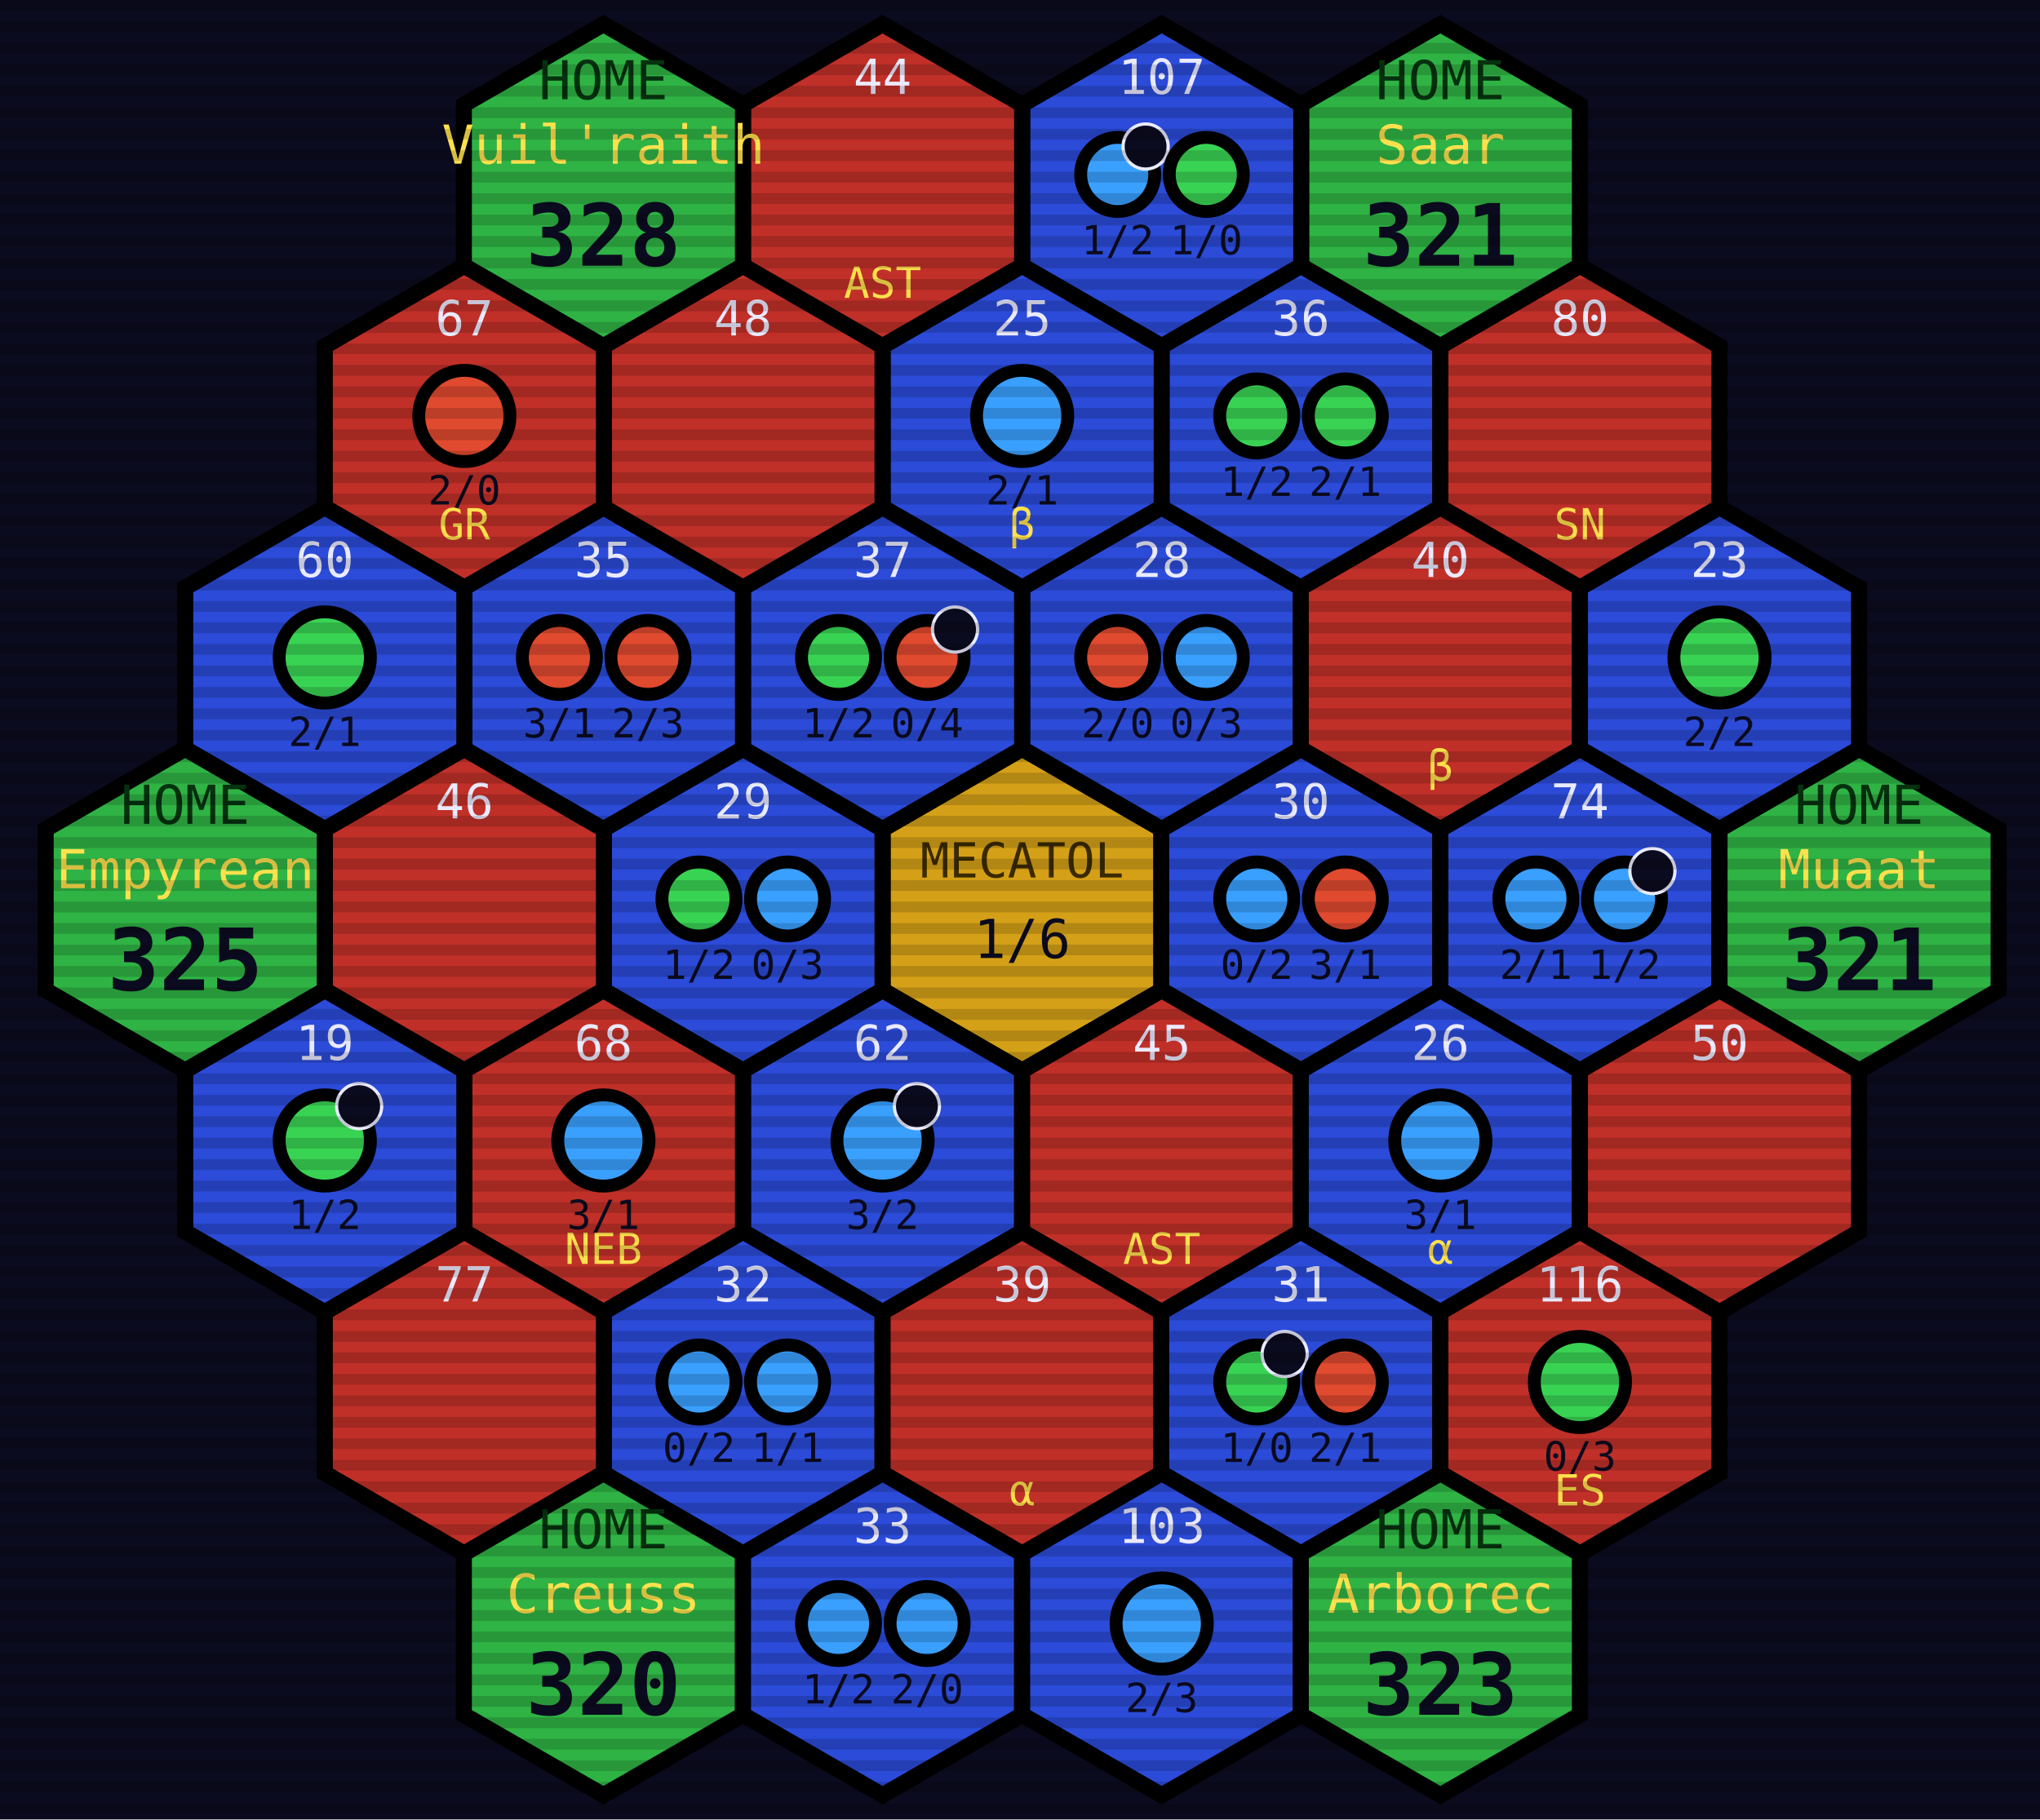
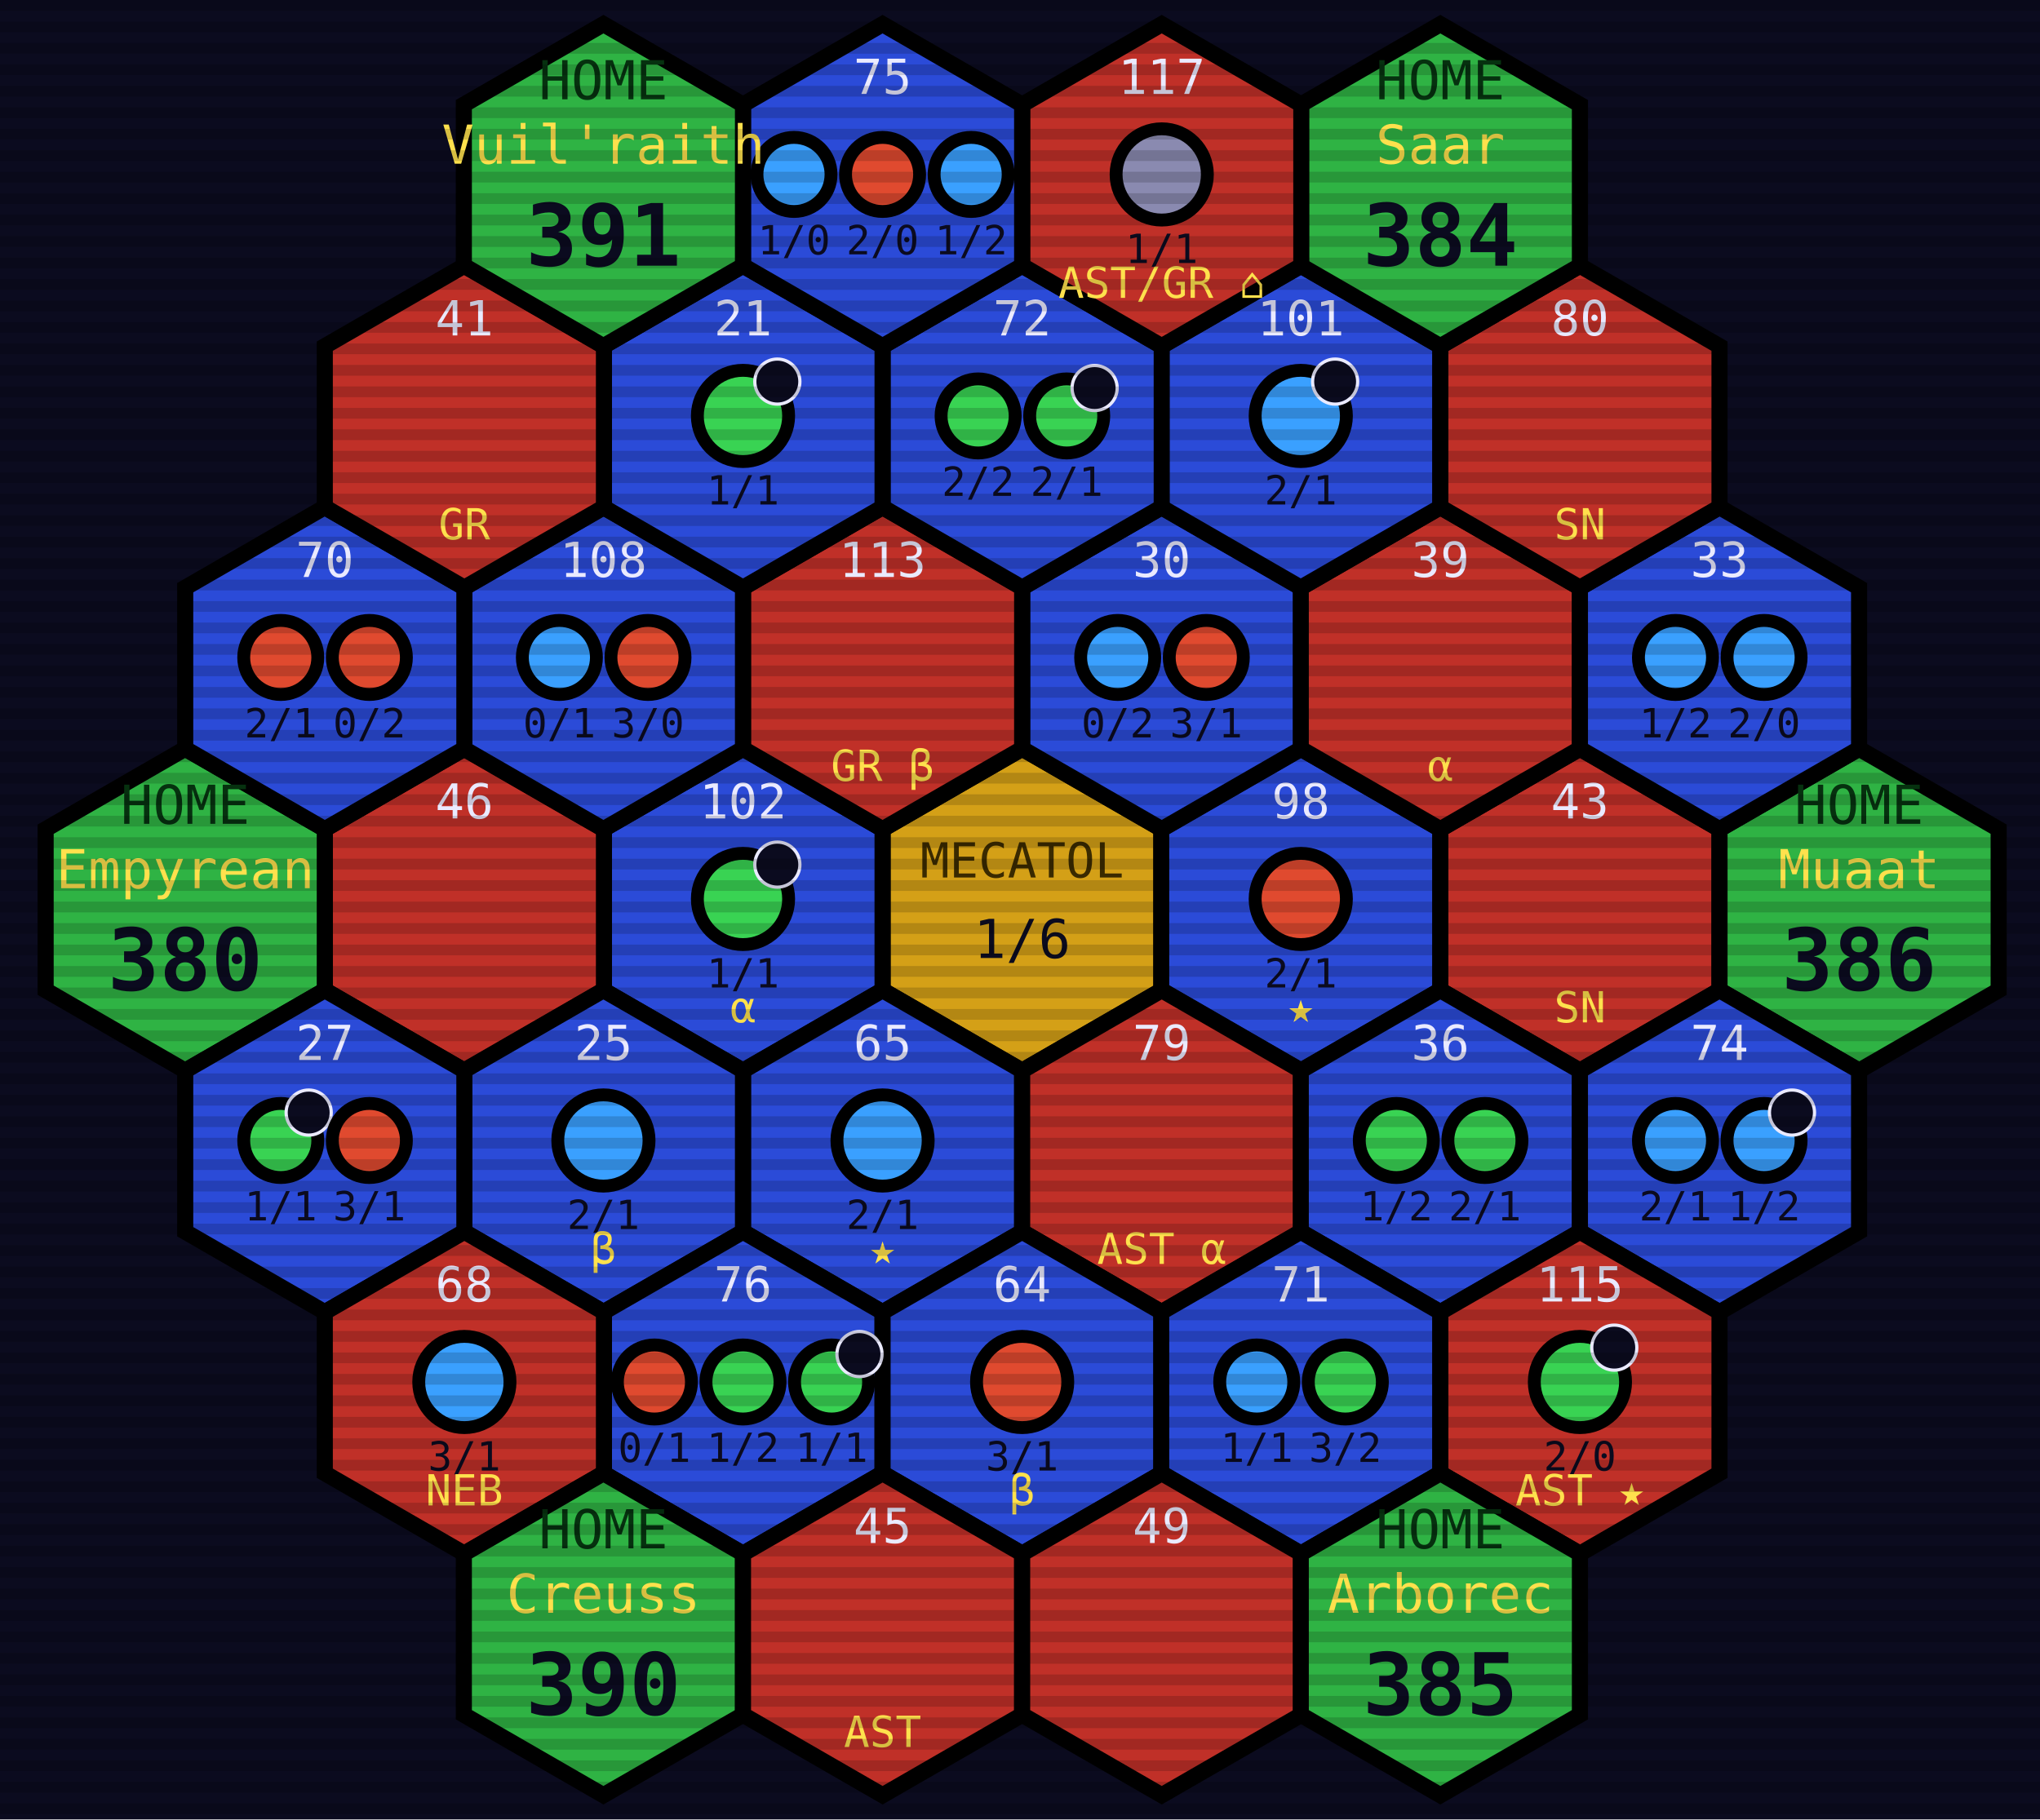
<svg xmlns="http://www.w3.org/2000/svg" width="380" height="339" viewBox="0 0 380 339">
  <defs>
    <pattern id="scan" width="4" height="4" patternUnits="userSpaceOnUse">
      <rect width="4" height="2" fill="#000000" opacity="0.16" />
    </pattern>
  </defs>
  <rect width="100%" height="100%" fill="#0b0b1f" />
  <polygon points="190.4,139.5 216.4,154.5 216.4,184.5 190.4,199.5 164.4,184.5 164.4,154.5" fill="#d4a017" stroke="#000000" stroke-width="3" />
  <polygon points="242.3,139.5 268.3,154.5 268.3,184.5 242.3,199.5 216.3,184.5 216.3,154.5" fill="#2b4bd8" stroke="#000000" stroke-width="3" />
  <polygon points="216.4,94.5 242.4,109.5 242.4,139.5 216.4,154.5 190.4,139.5 190.4,109.5" fill="#2b4bd8" stroke="#000000" stroke-width="3" />
  <polygon points="138.4,139.5 164.4,154.5 164.4,184.5 138.4,199.5 112.4,184.5 112.4,154.5" fill="#2b4bd8" stroke="#000000" stroke-width="3" />
-   <polygon points="164.4,94.5 190.4,109.5 190.4,139.5 164.4,154.5 138.4,139.5 138.4,109.5" fill="#2b4bd8" stroke="#000000" stroke-width="3" />
+   <polygon points="164.4,94.5 190.4,109.5 190.4,139.5 164.4,154.5 138.4,139.5 138.4,109.5" fill="#c03028" stroke="#000000" stroke-width="3" />
  <polygon points="164.4,184.5 190.4,199.5 190.4,229.5 164.4,244.5 138.4,229.5 138.4,199.5" fill="#2b4bd8" stroke="#000000" stroke-width="3" />
  <polygon points="216.4,184.5 242.4,199.5 242.4,229.5 216.4,244.5 190.4,229.5 190.4,199.5" fill="#c03028" stroke="#000000" stroke-width="3" />
-   <polygon points="294.3,139.5 320.3,154.5 320.3,184.5 294.3,199.5 268.3,184.5 268.3,154.5" fill="#2b4bd8" stroke="#000000" stroke-width="3" />
+   <polygon points="294.3,139.5 320.3,154.5 320.3,184.5 294.3,199.5 268.3,184.5 268.3,154.5" fill="#c03028" stroke="#000000" stroke-width="3" />
  <polygon points="268.3,94.5 294.3,109.5 294.3,139.5 268.3,154.5 242.3,139.5 242.3,109.5" fill="#c03028" stroke="#000000" stroke-width="3" />
  <polygon points="268.3,184.5 294.3,199.5 294.3,229.5 268.3,244.5 242.3,229.5 242.3,199.5" fill="#2b4bd8" stroke="#000000" stroke-width="3" />
  <polygon points="242.3,49.5 268.3,64.5 268.3,94.5 242.3,109.5 216.3,94.5 216.3,64.5" fill="#2b4bd8" stroke="#000000" stroke-width="3" />
  <polygon points="190.4,49.5 216.4,64.5 216.4,94.5 190.4,109.5 164.4,94.5 164.4,64.5" fill="#2b4bd8" stroke="#000000" stroke-width="3" />
  <polygon points="86.5,139.5 112.5,154.5 112.5,184.5 86.5,199.5 60.5,184.5 60.5,154.5" fill="#c03028" stroke="#000000" stroke-width="3" />
  <polygon points="112.4,94.5 138.4,109.5 138.4,139.5 112.4,154.5 86.4,139.5 86.4,109.5" fill="#2b4bd8" stroke="#000000" stroke-width="3" />
-   <polygon points="112.4,184.5 138.4,199.5 138.4,229.5 112.4,244.5 86.4,229.5 86.4,199.5" fill="#c03028" stroke="#000000" stroke-width="3" />
-   <polygon points="138.4,49.5 164.4,64.5 164.4,94.5 138.4,109.5 112.4,94.5 112.4,64.5" fill="#c03028" stroke="#000000" stroke-width="3" />
+   <polygon points="112.4,184.5 138.4,199.5 138.4,229.5 112.4,244.5 86.4,229.5 86.4,199.5" fill="#2b4bd8" stroke="#000000" stroke-width="3" />
+   <polygon points="138.4,49.5 164.4,64.5 164.4,94.5 138.4,109.5 112.4,94.5 112.4,64.5" fill="#2b4bd8" stroke="#000000" stroke-width="3" />
  <polygon points="138.4,229.5 164.4,244.5 164.4,274.5 138.4,289.5 112.4,274.5 112.4,244.5" fill="#2b4bd8" stroke="#000000" stroke-width="3" />
-   <polygon points="190.4,229.5 216.4,244.5 216.4,274.5 190.4,289.5 164.4,274.5 164.4,244.5" fill="#c03028" stroke="#000000" stroke-width="3" />
+   <polygon points="190.4,229.5 216.4,244.5 216.4,274.5 190.4,289.5 164.4,274.5 164.4,244.5" fill="#2b4bd8" stroke="#000000" stroke-width="3" />
  <polygon points="242.3,229.5 268.3,244.5 268.3,274.5 242.3,289.5 216.3,274.5 216.3,244.5" fill="#2b4bd8" stroke="#000000" stroke-width="3" />
  <polygon points="346.3,139.5 372.3,154.5 372.3,184.5 346.3,199.5 320.3,184.5 320.3,154.5" fill="#2fb344" stroke="#000000" stroke-width="3" />
  <polygon points="320.3,94.5 346.3,109.5 346.3,139.5 320.3,154.5 294.3,139.5 294.3,109.5" fill="#2b4bd8" stroke="#000000" stroke-width="3" />
-   <polygon points="320.3,184.5 346.3,199.5 346.3,229.5 320.3,244.5 294.3,229.5 294.3,199.5" fill="#c03028" stroke="#000000" stroke-width="3" />
+   <polygon points="320.3,184.5 346.3,199.5 346.3,229.5 320.3,244.5 294.3,229.5 294.3,199.5" fill="#2b4bd8" stroke="#000000" stroke-width="3" />
  <polygon points="294.3,49.5 320.3,64.5 320.3,94.5 294.3,109.5 268.3,94.5 268.3,64.5" fill="#c03028" stroke="#000000" stroke-width="3" />
  <polygon points="294.3,229.5 320.3,244.5 320.3,274.5 294.3,289.5 268.3,274.5 268.3,244.5" fill="#c03028" stroke="#000000" stroke-width="3" />
  <polygon points="268.3,4.5 294.3,19.5 294.3,49.5 268.3,64.5 242.3,49.5 242.3,19.5" fill="#2fb344" stroke="#000000" stroke-width="3" />
-   <polygon points="216.4,4.5 242.4,19.5 242.4,49.5 216.4,64.5 190.4,49.5 190.4,19.5" fill="#2b4bd8" stroke="#000000" stroke-width="3" />
-   <polygon points="164.4,4.5 190.4,19.5 190.4,49.5 164.4,64.5 138.4,49.5 138.4,19.5" fill="#c03028" stroke="#000000" stroke-width="3" />
+   <polygon points="216.4,4.5 242.4,19.5 242.4,49.5 216.4,64.5 190.4,49.5 190.4,19.5" fill="#c03028" stroke="#000000" stroke-width="3" />
+   <polygon points="164.4,4.5 190.4,19.5 190.4,49.5 164.4,64.5 138.4,49.5 138.4,19.5" fill="#2b4bd8" stroke="#000000" stroke-width="3" />
  <polygon points="34.5,139.5 60.5,154.5 60.5,184.5 34.5,199.5 8.5,184.5 8.5,154.5" fill="#2fb344" stroke="#000000" stroke-width="3" />
  <polygon points="60.5,94.5 86.5,109.5 86.5,139.5 60.5,154.5 34.5,139.5 34.5,109.5" fill="#2b4bd8" stroke="#000000" stroke-width="3" />
  <polygon points="60.5,184.5 86.5,199.5 86.5,229.5 60.5,244.5 34.5,229.5 34.5,199.5" fill="#2b4bd8" stroke="#000000" stroke-width="3" />
  <polygon points="86.5,49.5 112.5,64.5 112.5,94.5 86.5,109.5 60.5,94.5 60.5,64.5" fill="#c03028" stroke="#000000" stroke-width="3" />
  <polygon points="86.5,229.5 112.5,244.5 112.5,274.5 86.5,289.5 60.5,274.5 60.5,244.5" fill="#c03028" stroke="#000000" stroke-width="3" />
  <polygon points="112.4,4.5 138.4,19.5 138.4,49.5 112.4,64.5 86.4,49.5 86.4,19.5" fill="#2fb344" stroke="#000000" stroke-width="3" />
  <polygon points="112.4,274.5 138.4,289.5 138.4,319.5 112.4,334.5 86.4,319.5 86.4,289.5" fill="#2fb344" stroke="#000000" stroke-width="3" />
-   <polygon points="164.4,274.5 190.4,289.5 190.4,319.5 164.4,334.5 138.4,319.5 138.4,289.5" fill="#2b4bd8" stroke="#000000" stroke-width="3" />
-   <polygon points="216.4,274.5 242.4,289.5 242.4,319.5 216.4,334.5 190.4,319.5 190.4,289.5" fill="#2b4bd8" stroke="#000000" stroke-width="3" />
+   <polygon points="164.4,274.5 190.4,289.5 190.4,319.5 164.4,334.5 138.4,319.5 138.4,289.5" fill="#c03028" stroke="#000000" stroke-width="3" />
+   <polygon points="216.4,274.5 242.4,289.5 242.4,319.5 216.4,334.5 190.4,319.5 190.4,289.5" fill="#c03028" stroke="#000000" stroke-width="3" />
  <polygon points="268.3,274.5 294.3,289.5 294.3,319.5 268.3,334.5 242.3,319.5 242.3,289.5" fill="#2fb344" stroke="#000000" stroke-width="3" />
  <text x="190.4" y="163.5" font-size="9" fill="#3a2a00" text-anchor="middle" font-family="monospace">MECATOL</text>
  <text x="190.4" y="178.5" font-size="10" fill="#0b0b1f" text-anchor="middle" font-family="monospace">1/6</text>
-   <text x="242.3" y="152.5" font-size="9" fill="#eaeaff" text-anchor="middle" font-family="monospace">30</text>
-   <circle cx="234.1" cy="167.5" r="6.9" fill="#3aa0ff" stroke="#000000" stroke-width="2.40" />
-   <text x="234.1" y="182.4" font-size="7.5" fill="#0b0b1f" text-anchor="middle" font-family="monospace">0/2</text>
-   <circle cx="250.6" cy="167.5" r="6.9" fill="#e04a2f" stroke="#000000" stroke-width="2.40" />
-   <text x="250.6" y="182.4" font-size="7.5" fill="#0b0b1f" text-anchor="middle" font-family="monospace">3/1</text>
-   <text x="216.4" y="107.5" font-size="9" fill="#eaeaff" text-anchor="middle" font-family="monospace">28</text>
-   <circle cx="208.2" cy="122.5" r="6.9" fill="#e04a2f" stroke="#000000" stroke-width="2.40" />
-   <text x="208.2" y="137.4" font-size="7.5" fill="#0b0b1f" text-anchor="middle" font-family="monospace">2/0</text>
-   <circle cx="224.7" cy="122.5" r="6.9" fill="#3aa0ff" stroke="#000000" stroke-width="2.40" />
-   <text x="224.7" y="137.4" font-size="7.5" fill="#0b0b1f" text-anchor="middle" font-family="monospace">0/3</text>
-   <text x="138.4" y="152.5" font-size="9" fill="#eaeaff" text-anchor="middle" font-family="monospace">29</text>
-   <circle cx="130.2" cy="167.5" r="6.9" fill="#39d353" stroke="#000000" stroke-width="2.40" />
-   <text x="130.2" y="182.4" font-size="7.5" fill="#0b0b1f" text-anchor="middle" font-family="monospace">1/2</text>
-   <circle cx="146.7" cy="167.5" r="6.9" fill="#3aa0ff" stroke="#000000" stroke-width="2.40" />
-   <text x="146.7" y="182.4" font-size="7.5" fill="#0b0b1f" text-anchor="middle" font-family="monospace">0/3</text>
-   <text x="164.4" y="107.5" font-size="9" fill="#eaeaff" text-anchor="middle" font-family="monospace">37</text>
-   <circle cx="156.2" cy="122.5" r="6.9" fill="#39d353" stroke="#000000" stroke-width="2.40" />
-   <text x="156.2" y="137.4" font-size="7.5" fill="#0b0b1f" text-anchor="middle" font-family="monospace">1/2</text>
-   <circle cx="172.7" cy="122.5" r="6.9" fill="#e04a2f" stroke="#000000" stroke-width="2.40" />
-   <circle cx="177.9" cy="117.3" r="4.2" fill="#0b0b1f" stroke="#eaeaff" stroke-width="0.6" />
-   <text x="177.9" y="119.5" font-size="6" fill="#0b0b1f" text-anchor="middle" font-family="monospace">R</text>
-   <text x="172.7" y="137.4" font-size="7.5" fill="#0b0b1f" text-anchor="middle" font-family="monospace">0/4</text>
-   <text x="164.4" y="197.5" font-size="9" fill="#eaeaff" text-anchor="middle" font-family="monospace">62</text>
+   <text x="242.3" y="152.5" font-size="9" fill="#eaeaff" text-anchor="middle" font-family="monospace">98</text>
+   <circle cx="242.3" cy="167.5" r="8.5" fill="#e04a2f" stroke="#000000" stroke-width="2.40" />
+   <text x="242.3" y="184.0" font-size="7.5" fill="#0b0b1f" text-anchor="middle" font-family="monospace">2/1</text>
+   <text x="242.3" y="190.5" font-size="8" fill="#ffe14d" text-anchor="middle" font-family="monospace">★</text>
+   <text x="216.4" y="107.5" font-size="9" fill="#eaeaff" text-anchor="middle" font-family="monospace">30</text>
+   <circle cx="208.2" cy="122.5" r="6.9" fill="#3aa0ff" stroke="#000000" stroke-width="2.40" />
+   <text x="208.2" y="137.4" font-size="7.5" fill="#0b0b1f" text-anchor="middle" font-family="monospace">0/2</text>
+   <circle cx="224.7" cy="122.5" r="6.9" fill="#e04a2f" stroke="#000000" stroke-width="2.40" />
+   <text x="224.7" y="137.4" font-size="7.5" fill="#0b0b1f" text-anchor="middle" font-family="monospace">3/1</text>
+   <text x="138.4" y="152.5" font-size="9" fill="#eaeaff" text-anchor="middle" font-family="monospace">102</text>
+   <circle cx="138.4" cy="167.5" r="8.5" fill="#39d353" stroke="#000000" stroke-width="2.40" />
+   <circle cx="144.8" cy="161.1" r="4.2" fill="#0b0b1f" stroke="#eaeaff" stroke-width="0.6" />
+   <text x="144.8" y="163.3" font-size="6" fill="#0b0b1f" text-anchor="middle" font-family="monospace">B</text>
+   <text x="138.4" y="184.0" font-size="7.5" fill="#0b0b1f" text-anchor="middle" font-family="monospace">1/1</text>
+   <text x="138.4" y="190.5" font-size="8" fill="#ffe14d" text-anchor="middle" font-family="monospace">α</text>
+   <text x="164.4" y="107.5" font-size="9" fill="#eaeaff" text-anchor="middle" font-family="monospace">113</text>
+   <text x="164.4" y="145.5" font-size="8" fill="#ffe14d" text-anchor="middle" font-family="monospace">GR β</text>
+   <text x="164.4" y="197.5" font-size="9" fill="#eaeaff" text-anchor="middle" font-family="monospace">65</text>
  <circle cx="164.4" cy="212.5" r="8.5" fill="#3aa0ff" stroke="#000000" stroke-width="2.40" />
-   <circle cx="170.8" cy="206.1" r="4.2" fill="#0b0b1f" stroke="#eaeaff" stroke-width="0.6" />
-   <text x="170.8" y="208.3" font-size="6" fill="#0b0b1f" text-anchor="middle" font-family="monospace">Y</text>
-   <text x="164.4" y="229.0" font-size="7.5" fill="#0b0b1f" text-anchor="middle" font-family="monospace">3/2</text>
-   <text x="216.4" y="197.5" font-size="9" fill="#eaeaff" text-anchor="middle" font-family="monospace">45</text>
-   <text x="216.4" y="235.5" font-size="8" fill="#ffe14d" text-anchor="middle" font-family="monospace">AST</text>
-   <text x="294.3" y="152.5" font-size="9" fill="#eaeaff" text-anchor="middle" font-family="monospace">74</text>
-   <circle cx="286.1" cy="167.5" r="6.9" fill="#3aa0ff" stroke="#000000" stroke-width="2.40" />
-   <text x="286.1" y="182.4" font-size="7.5" fill="#0b0b1f" text-anchor="middle" font-family="monospace">2/1</text>
-   <circle cx="302.6" cy="167.5" r="6.9" fill="#3aa0ff" stroke="#000000" stroke-width="2.40" />
-   <circle cx="307.8" cy="162.3" r="4.2" fill="#0b0b1f" stroke="#eaeaff" stroke-width="0.6" />
-   <text x="307.8" y="164.5" font-size="6" fill="#0b0b1f" text-anchor="middle" font-family="monospace">B</text>
-   <text x="302.6" y="182.4" font-size="7.5" fill="#0b0b1f" text-anchor="middle" font-family="monospace">1/2</text>
-   <text x="268.3" y="107.5" font-size="9" fill="#eaeaff" text-anchor="middle" font-family="monospace">40</text>
-   <text x="268.3" y="145.5" font-size="8" fill="#ffe14d" text-anchor="middle" font-family="monospace">β</text>
-   <text x="268.3" y="197.5" font-size="9" fill="#eaeaff" text-anchor="middle" font-family="monospace">26</text>
-   <circle cx="268.3" cy="212.5" r="8.5" fill="#3aa0ff" stroke="#000000" stroke-width="2.40" />
-   <text x="268.3" y="229.0" font-size="7.5" fill="#0b0b1f" text-anchor="middle" font-family="monospace">3/1</text>
-   <text x="268.3" y="235.5" font-size="8" fill="#ffe14d" text-anchor="middle" font-family="monospace">α</text>
-   <text x="242.3" y="62.5" font-size="9" fill="#eaeaff" text-anchor="middle" font-family="monospace">36</text>
-   <circle cx="234.1" cy="77.5" r="6.9" fill="#39d353" stroke="#000000" stroke-width="2.40" />
-   <text x="234.1" y="92.4" font-size="7.5" fill="#0b0b1f" text-anchor="middle" font-family="monospace">1/2</text>
-   <circle cx="250.6" cy="77.5" r="6.9" fill="#39d353" stroke="#000000" stroke-width="2.40" />
-   <text x="250.6" y="92.4" font-size="7.5" fill="#0b0b1f" text-anchor="middle" font-family="monospace">2/1</text>
-   <text x="190.4" y="62.5" font-size="9" fill="#eaeaff" text-anchor="middle" font-family="monospace">25</text>
-   <circle cx="190.4" cy="77.5" r="8.5" fill="#3aa0ff" stroke="#000000" stroke-width="2.40" />
-   <text x="190.4" y="94.0" font-size="7.5" fill="#0b0b1f" text-anchor="middle" font-family="monospace">2/1</text>
-   <text x="190.4" y="100.5" font-size="8" fill="#ffe14d" text-anchor="middle" font-family="monospace">β</text>
+   <text x="164.4" y="229.0" font-size="7.5" fill="#0b0b1f" text-anchor="middle" font-family="monospace">2/1</text>
+   <text x="164.4" y="235.5" font-size="8" fill="#ffe14d" text-anchor="middle" font-family="monospace">★</text>
+   <text x="216.4" y="197.5" font-size="9" fill="#eaeaff" text-anchor="middle" font-family="monospace">79</text>
+   <text x="216.4" y="235.5" font-size="8" fill="#ffe14d" text-anchor="middle" font-family="monospace">AST α</text>
+   <text x="294.3" y="152.5" font-size="9" fill="#eaeaff" text-anchor="middle" font-family="monospace">43</text>
+   <text x="294.3" y="190.5" font-size="8" fill="#ffe14d" text-anchor="middle" font-family="monospace">SN</text>
+   <text x="268.3" y="107.5" font-size="9" fill="#eaeaff" text-anchor="middle" font-family="monospace">39</text>
+   <text x="268.3" y="145.5" font-size="8" fill="#ffe14d" text-anchor="middle" font-family="monospace">α</text>
+   <text x="268.3" y="197.5" font-size="9" fill="#eaeaff" text-anchor="middle" font-family="monospace">36</text>
+   <circle cx="260.1" cy="212.5" r="6.9" fill="#39d353" stroke="#000000" stroke-width="2.40" />
+   <text x="260.1" y="227.4" font-size="7.5" fill="#0b0b1f" text-anchor="middle" font-family="monospace">1/2</text>
+   <circle cx="276.6" cy="212.5" r="6.9" fill="#39d353" stroke="#000000" stroke-width="2.40" />
+   <text x="276.6" y="227.4" font-size="7.5" fill="#0b0b1f" text-anchor="middle" font-family="monospace">2/1</text>
+   <text x="242.3" y="62.5" font-size="9" fill="#eaeaff" text-anchor="middle" font-family="monospace">101</text>
+   <circle cx="242.3" cy="77.5" r="8.5" fill="#3aa0ff" stroke="#000000" stroke-width="2.40" />
+   <circle cx="248.7" cy="71.1" r="4.2" fill="#0b0b1f" stroke="#eaeaff" stroke-width="0.6" />
+   <text x="248.7" y="73.3" font-size="6" fill="#0b0b1f" text-anchor="middle" font-family="monospace">Y</text>
+   <text x="242.3" y="94.0" font-size="7.5" fill="#0b0b1f" text-anchor="middle" font-family="monospace">2/1</text>
+   <text x="190.4" y="62.5" font-size="9" fill="#eaeaff" text-anchor="middle" font-family="monospace">72</text>
+   <circle cx="182.2" cy="77.5" r="6.9" fill="#39d353" stroke="#000000" stroke-width="2.40" />
+   <text x="182.2" y="92.4" font-size="7.5" fill="#0b0b1f" text-anchor="middle" font-family="monospace">2/2</text>
+   <circle cx="198.7" cy="77.5" r="6.9" fill="#39d353" stroke="#000000" stroke-width="2.40" />
+   <circle cx="203.9" cy="72.3" r="4.2" fill="#0b0b1f" stroke="#eaeaff" stroke-width="0.6" />
+   <text x="203.9" y="74.5" font-size="6" fill="#0b0b1f" text-anchor="middle" font-family="monospace">R</text>
+   <text x="198.7" y="92.4" font-size="7.5" fill="#0b0b1f" text-anchor="middle" font-family="monospace">2/1</text>
  <text x="86.5" y="152.5" font-size="9" fill="#eaeaff" text-anchor="middle" font-family="monospace">46</text>
-   <text x="112.4" y="107.5" font-size="9" fill="#eaeaff" text-anchor="middle" font-family="monospace">35</text>
-   <circle cx="104.2" cy="122.5" r="6.9" fill="#e04a2f" stroke="#000000" stroke-width="2.40" />
-   <text x="104.2" y="137.4" font-size="7.5" fill="#0b0b1f" text-anchor="middle" font-family="monospace">3/1</text>
+   <text x="112.4" y="107.5" font-size="9" fill="#eaeaff" text-anchor="middle" font-family="monospace">108</text>
+   <circle cx="104.2" cy="122.5" r="6.9" fill="#3aa0ff" stroke="#000000" stroke-width="2.40" />
+   <text x="104.2" y="137.4" font-size="7.5" fill="#0b0b1f" text-anchor="middle" font-family="monospace">0/1</text>
  <circle cx="120.7" cy="122.5" r="6.9" fill="#e04a2f" stroke="#000000" stroke-width="2.40" />
-   <text x="120.7" y="137.4" font-size="7.5" fill="#0b0b1f" text-anchor="middle" font-family="monospace">2/3</text>
-   <text x="112.4" y="197.5" font-size="9" fill="#eaeaff" text-anchor="middle" font-family="monospace">68</text>
+   <text x="120.7" y="137.4" font-size="7.5" fill="#0b0b1f" text-anchor="middle" font-family="monospace">3/0</text>
+   <text x="112.4" y="197.5" font-size="9" fill="#eaeaff" text-anchor="middle" font-family="monospace">25</text>
  <circle cx="112.4" cy="212.5" r="8.5" fill="#3aa0ff" stroke="#000000" stroke-width="2.40" />
-   <text x="112.4" y="229.0" font-size="7.5" fill="#0b0b1f" text-anchor="middle" font-family="monospace">3/1</text>
-   <text x="112.4" y="235.5" font-size="8" fill="#ffe14d" text-anchor="middle" font-family="monospace">NEB</text>
-   <text x="138.4" y="62.5" font-size="9" fill="#eaeaff" text-anchor="middle" font-family="monospace">48</text>
-   <text x="138.4" y="242.5" font-size="9" fill="#eaeaff" text-anchor="middle" font-family="monospace">32</text>
-   <circle cx="130.2" cy="257.5" r="6.9" fill="#3aa0ff" stroke="#000000" stroke-width="2.40" />
-   <text x="130.2" y="272.4" font-size="7.5" fill="#0b0b1f" text-anchor="middle" font-family="monospace">0/2</text>
-   <circle cx="146.7" cy="257.5" r="6.9" fill="#3aa0ff" stroke="#000000" stroke-width="2.40" />
-   <text x="146.7" y="272.4" font-size="7.5" fill="#0b0b1f" text-anchor="middle" font-family="monospace">1/1</text>
-   <text x="190.4" y="242.5" font-size="9" fill="#eaeaff" text-anchor="middle" font-family="monospace">39</text>
-   <text x="190.4" y="280.5" font-size="8" fill="#ffe14d" text-anchor="middle" font-family="monospace">α</text>
-   <text x="242.3" y="242.5" font-size="9" fill="#eaeaff" text-anchor="middle" font-family="monospace">31</text>
-   <circle cx="234.1" cy="257.5" r="6.9" fill="#39d353" stroke="#000000" stroke-width="2.40" />
-   <circle cx="239.3" cy="252.3" r="4.2" fill="#0b0b1f" stroke="#eaeaff" stroke-width="0.6" />
-   <text x="239.3" y="254.5" font-size="6" fill="#0b0b1f" text-anchor="middle" font-family="monospace">Y</text>
-   <text x="234.1" y="272.4" font-size="7.5" fill="#0b0b1f" text-anchor="middle" font-family="monospace">1/0</text>
-   <circle cx="250.6" cy="257.5" r="6.9" fill="#e04a2f" stroke="#000000" stroke-width="2.40" />
-   <text x="250.6" y="272.4" font-size="7.5" fill="#0b0b1f" text-anchor="middle" font-family="monospace">2/1</text>
+   <text x="112.4" y="229.0" font-size="7.5" fill="#0b0b1f" text-anchor="middle" font-family="monospace">2/1</text>
+   <text x="112.4" y="235.5" font-size="8" fill="#ffe14d" text-anchor="middle" font-family="monospace">β</text>
+   <text x="138.4" y="62.5" font-size="9" fill="#eaeaff" text-anchor="middle" font-family="monospace">21</text>
+   <circle cx="138.4" cy="77.5" r="8.5" fill="#39d353" stroke="#000000" stroke-width="2.40" />
+   <circle cx="144.8" cy="71.1" r="4.2" fill="#0b0b1f" stroke="#eaeaff" stroke-width="0.6" />
+   <text x="144.8" y="73.3" font-size="6" fill="#0b0b1f" text-anchor="middle" font-family="monospace">B</text>
+   <text x="138.4" y="94.0" font-size="7.5" fill="#0b0b1f" text-anchor="middle" font-family="monospace">1/1</text>
+   <text x="138.4" y="242.5" font-size="9" fill="#eaeaff" text-anchor="middle" font-family="monospace">76</text>
+   <circle cx="121.9" cy="257.5" r="6.9" fill="#e04a2f" stroke="#000000" stroke-width="2.40" />
+   <text x="121.9" y="272.4" font-size="7.5" fill="#0b0b1f" text-anchor="middle" font-family="monospace">0/1</text>
+   <circle cx="138.4" cy="257.5" r="6.9" fill="#39d353" stroke="#000000" stroke-width="2.40" />
+   <text x="138.4" y="272.4" font-size="7.5" fill="#0b0b1f" text-anchor="middle" font-family="monospace">1/2</text>
+   <circle cx="154.9" cy="257.5" r="6.9" fill="#39d353" stroke="#000000" stroke-width="2.40" />
+   <circle cx="160.1" cy="252.3" r="4.2" fill="#0b0b1f" stroke="#eaeaff" stroke-width="0.6" />
+   <text x="160.1" y="254.5" font-size="6" fill="#0b0b1f" text-anchor="middle" font-family="monospace">G</text>
+   <text x="154.9" y="272.4" font-size="7.5" fill="#0b0b1f" text-anchor="middle" font-family="monospace">1/1</text>
+   <text x="190.4" y="242.5" font-size="9" fill="#eaeaff" text-anchor="middle" font-family="monospace">64</text>
+   <circle cx="190.4" cy="257.5" r="8.5" fill="#e04a2f" stroke="#000000" stroke-width="2.40" />
+   <text x="190.4" y="274.0" font-size="7.5" fill="#0b0b1f" text-anchor="middle" font-family="monospace">3/1</text>
+   <text x="190.4" y="280.5" font-size="8" fill="#ffe14d" text-anchor="middle" font-family="monospace">β</text>
+   <text x="242.3" y="242.5" font-size="9" fill="#eaeaff" text-anchor="middle" font-family="monospace">71</text>
+   <circle cx="234.1" cy="257.5" r="6.9" fill="#3aa0ff" stroke="#000000" stroke-width="2.40" />
+   <text x="234.1" y="272.4" font-size="7.5" fill="#0b0b1f" text-anchor="middle" font-family="monospace">1/1</text>
+   <circle cx="250.6" cy="257.5" r="6.9" fill="#39d353" stroke="#000000" stroke-width="2.40" />
+   <text x="250.6" y="272.4" font-size="7.5" fill="#0b0b1f" text-anchor="middle" font-family="monospace">3/2</text>
  <text x="346.3" y="153.5" font-size="10" fill="#06310f" text-anchor="middle" font-family="monospace">HOME</text>
  <text x="346.3" y="165.5" font-size="10" fill="#ffe14d" text-anchor="middle" font-family="monospace">Muaat</text>
-   <text x="346.3" y="184.5" font-size="16" fill="#0b0b1f" text-anchor="middle" font-family="monospace" font-weight="bold">321</text>
-   <text x="320.3" y="107.5" font-size="9" fill="#eaeaff" text-anchor="middle" font-family="monospace">23</text>
-   <circle cx="320.3" cy="122.5" r="8.5" fill="#39d353" stroke="#000000" stroke-width="2.40" />
-   <text x="320.3" y="139.0" font-size="7.5" fill="#0b0b1f" text-anchor="middle" font-family="monospace">2/2</text>
-   <text x="320.3" y="197.5" font-size="9" fill="#eaeaff" text-anchor="middle" font-family="monospace">50</text>
+   <text x="346.3" y="184.5" font-size="16" fill="#0b0b1f" text-anchor="middle" font-family="monospace" font-weight="bold">386</text>
+   <text x="320.3" y="107.5" font-size="9" fill="#eaeaff" text-anchor="middle" font-family="monospace">33</text>
+   <circle cx="312.1" cy="122.5" r="6.9" fill="#3aa0ff" stroke="#000000" stroke-width="2.40" />
+   <text x="312.1" y="137.4" font-size="7.5" fill="#0b0b1f" text-anchor="middle" font-family="monospace">1/2</text>
+   <circle cx="328.6" cy="122.5" r="6.9" fill="#3aa0ff" stroke="#000000" stroke-width="2.40" />
+   <text x="328.6" y="137.4" font-size="7.5" fill="#0b0b1f" text-anchor="middle" font-family="monospace">2/0</text>
+   <text x="320.3" y="197.5" font-size="9" fill="#eaeaff" text-anchor="middle" font-family="monospace">74</text>
+   <circle cx="312.1" cy="212.5" r="6.9" fill="#3aa0ff" stroke="#000000" stroke-width="2.40" />
+   <text x="312.1" y="227.4" font-size="7.5" fill="#0b0b1f" text-anchor="middle" font-family="monospace">2/1</text>
+   <circle cx="328.6" cy="212.5" r="6.9" fill="#3aa0ff" stroke="#000000" stroke-width="2.40" />
+   <circle cx="333.8" cy="207.3" r="4.2" fill="#0b0b1f" stroke="#eaeaff" stroke-width="0.6" />
+   <text x="333.8" y="209.5" font-size="6" fill="#0b0b1f" text-anchor="middle" font-family="monospace">B</text>
+   <text x="328.6" y="227.4" font-size="7.5" fill="#0b0b1f" text-anchor="middle" font-family="monospace">1/2</text>
  <text x="294.3" y="62.5" font-size="9" fill="#eaeaff" text-anchor="middle" font-family="monospace">80</text>
  <text x="294.3" y="100.5" font-size="8" fill="#ffe14d" text-anchor="middle" font-family="monospace">SN</text>
-   <text x="294.3" y="242.5" font-size="9" fill="#eaeaff" text-anchor="middle" font-family="monospace">116</text>
+   <text x="294.3" y="242.5" font-size="9" fill="#eaeaff" text-anchor="middle" font-family="monospace">115</text>
  <circle cx="294.3" cy="257.5" r="8.5" fill="#39d353" stroke="#000000" stroke-width="2.40" />
-   <text x="294.3" y="274.0" font-size="7.5" fill="#0b0b1f" text-anchor="middle" font-family="monospace">0/3</text>
-   <text x="294.3" y="280.5" font-size="8" fill="#ffe14d" text-anchor="middle" font-family="monospace">ES</text>
+   <circle cx="300.7" cy="251.1" r="4.2" fill="#0b0b1f" stroke="#eaeaff" stroke-width="0.6" />
+   <text x="300.7" y="253.3" font-size="6" fill="#0b0b1f" text-anchor="middle" font-family="monospace" />
+   <text x="294.3" y="274.0" font-size="7.5" fill="#0b0b1f" text-anchor="middle" font-family="monospace">2/0</text>
+   <text x="294.3" y="280.5" font-size="8" fill="#ffe14d" text-anchor="middle" font-family="monospace">AST ★</text>
  <text x="268.3" y="18.5" font-size="10" fill="#06310f" text-anchor="middle" font-family="monospace">HOME</text>
  <text x="268.3" y="30.5" font-size="10" fill="#ffe14d" text-anchor="middle" font-family="monospace">Saar</text>
-   <text x="268.3" y="49.5" font-size="16" fill="#0b0b1f" text-anchor="middle" font-family="monospace" font-weight="bold">321</text>
-   <text x="216.4" y="17.5" font-size="9" fill="#eaeaff" text-anchor="middle" font-family="monospace">107</text>
-   <circle cx="208.2" cy="32.5" r="6.9" fill="#3aa0ff" stroke="#000000" stroke-width="2.40" />
-   <circle cx="213.4" cy="27.3" r="4.2" fill="#0b0b1f" stroke="#eaeaff" stroke-width="0.6" />
-   <text x="213.4" y="29.5" font-size="6" fill="#0b0b1f" text-anchor="middle" font-family="monospace">Y</text>
-   <text x="208.2" y="47.4" font-size="7.5" fill="#0b0b1f" text-anchor="middle" font-family="monospace">1/2</text>
-   <circle cx="224.7" cy="32.5" r="6.9" fill="#39d353" stroke="#000000" stroke-width="2.40" />
-   <text x="224.7" y="47.4" font-size="7.5" fill="#0b0b1f" text-anchor="middle" font-family="monospace">1/0</text>
-   <text x="164.4" y="17.5" font-size="9" fill="#eaeaff" text-anchor="middle" font-family="monospace">44</text>
-   <text x="164.4" y="55.5" font-size="8" fill="#ffe14d" text-anchor="middle" font-family="monospace">AST</text>
+   <text x="268.3" y="49.5" font-size="16" fill="#0b0b1f" text-anchor="middle" font-family="monospace" font-weight="bold">384</text>
+   <text x="216.4" y="17.5" font-size="9" fill="#eaeaff" text-anchor="middle" font-family="monospace">117</text>
+   <circle cx="216.4" cy="32.5" r="8.5" fill="#8a8ab0" stroke="#000000" stroke-width="2.40" />
+   <text x="216.4" y="49.0" font-size="7.5" fill="#0b0b1f" text-anchor="middle" font-family="monospace">1/1</text>
+   <text x="216.4" y="55.5" font-size="8" fill="#ffe14d" text-anchor="middle" font-family="monospace">AST/GR ⌂</text>
+   <text x="164.4" y="17.5" font-size="9" fill="#eaeaff" text-anchor="middle" font-family="monospace">75</text>
+   <circle cx="147.9" cy="32.5" r="6.9" fill="#3aa0ff" stroke="#000000" stroke-width="2.40" />
+   <text x="147.9" y="47.4" font-size="7.5" fill="#0b0b1f" text-anchor="middle" font-family="monospace">1/0</text>
+   <circle cx="164.4" cy="32.5" r="6.9" fill="#e04a2f" stroke="#000000" stroke-width="2.40" />
+   <text x="164.4" y="47.4" font-size="7.5" fill="#0b0b1f" text-anchor="middle" font-family="monospace">2/0</text>
+   <circle cx="180.9" cy="32.5" r="6.9" fill="#3aa0ff" stroke="#000000" stroke-width="2.40" />
+   <text x="180.9" y="47.4" font-size="7.5" fill="#0b0b1f" text-anchor="middle" font-family="monospace">1/2</text>
  <text x="34.5" y="153.5" font-size="10" fill="#06310f" text-anchor="middle" font-family="monospace">HOME</text>
  <text x="34.5" y="165.5" font-size="10" fill="#ffe14d" text-anchor="middle" font-family="monospace">Empyrean</text>
-   <text x="34.5" y="184.5" font-size="16" fill="#0b0b1f" text-anchor="middle" font-family="monospace" font-weight="bold">325</text>
-   <text x="60.5" y="107.5" font-size="9" fill="#eaeaff" text-anchor="middle" font-family="monospace">60</text>
-   <circle cx="60.5" cy="122.5" r="8.5" fill="#39d353" stroke="#000000" stroke-width="2.40" />
-   <text x="60.5" y="139.0" font-size="7.5" fill="#0b0b1f" text-anchor="middle" font-family="monospace">2/1</text>
-   <text x="60.5" y="197.5" font-size="9" fill="#eaeaff" text-anchor="middle" font-family="monospace">19</text>
-   <circle cx="60.5" cy="212.5" r="8.5" fill="#39d353" stroke="#000000" stroke-width="2.40" />
-   <circle cx="66.9" cy="206.1" r="4.2" fill="#0b0b1f" stroke="#eaeaff" stroke-width="0.6" />
-   <text x="66.9" y="208.3" font-size="6" fill="#0b0b1f" text-anchor="middle" font-family="monospace">Y</text>
-   <text x="60.5" y="229.0" font-size="7.5" fill="#0b0b1f" text-anchor="middle" font-family="monospace">1/2</text>
-   <text x="86.5" y="62.5" font-size="9" fill="#eaeaff" text-anchor="middle" font-family="monospace">67</text>
-   <circle cx="86.5" cy="77.5" r="8.5" fill="#e04a2f" stroke="#000000" stroke-width="2.40" />
-   <text x="86.5" y="94.0" font-size="7.5" fill="#0b0b1f" text-anchor="middle" font-family="monospace">2/0</text>
+   <text x="34.5" y="184.5" font-size="16" fill="#0b0b1f" text-anchor="middle" font-family="monospace" font-weight="bold">380</text>
+   <text x="60.5" y="107.5" font-size="9" fill="#eaeaff" text-anchor="middle" font-family="monospace">70</text>
+   <circle cx="52.3" cy="122.5" r="6.9" fill="#e04a2f" stroke="#000000" stroke-width="2.40" />
+   <text x="52.3" y="137.4" font-size="7.5" fill="#0b0b1f" text-anchor="middle" font-family="monospace">2/1</text>
+   <circle cx="68.8" cy="122.5" r="6.9" fill="#e04a2f" stroke="#000000" stroke-width="2.40" />
+   <text x="68.8" y="137.4" font-size="7.5" fill="#0b0b1f" text-anchor="middle" font-family="monospace">0/2</text>
+   <text x="60.5" y="197.5" font-size="9" fill="#eaeaff" text-anchor="middle" font-family="monospace">27</text>
+   <circle cx="52.3" cy="212.5" r="6.9" fill="#39d353" stroke="#000000" stroke-width="2.40" />
+   <circle cx="57.5" cy="207.3" r="4.2" fill="#0b0b1f" stroke="#eaeaff" stroke-width="0.6" />
+   <text x="57.5" y="209.5" font-size="6" fill="#0b0b1f" text-anchor="middle" font-family="monospace">G</text>
+   <text x="52.3" y="227.4" font-size="7.5" fill="#0b0b1f" text-anchor="middle" font-family="monospace">1/1</text>
+   <circle cx="68.8" cy="212.5" r="6.9" fill="#e04a2f" stroke="#000000" stroke-width="2.40" />
+   <text x="68.8" y="227.4" font-size="7.5" fill="#0b0b1f" text-anchor="middle" font-family="monospace">3/1</text>
+   <text x="86.5" y="62.5" font-size="9" fill="#eaeaff" text-anchor="middle" font-family="monospace">41</text>
  <text x="86.5" y="100.5" font-size="8" fill="#ffe14d" text-anchor="middle" font-family="monospace">GR</text>
-   <text x="86.5" y="242.5" font-size="9" fill="#eaeaff" text-anchor="middle" font-family="monospace">77</text>
+   <text x="86.5" y="242.5" font-size="9" fill="#eaeaff" text-anchor="middle" font-family="monospace">68</text>
+   <circle cx="86.5" cy="257.5" r="8.5" fill="#3aa0ff" stroke="#000000" stroke-width="2.40" />
+   <text x="86.5" y="274.0" font-size="7.5" fill="#0b0b1f" text-anchor="middle" font-family="monospace">3/1</text>
+   <text x="86.5" y="280.5" font-size="8" fill="#ffe14d" text-anchor="middle" font-family="monospace">NEB</text>
  <text x="112.4" y="18.5" font-size="10" fill="#06310f" text-anchor="middle" font-family="monospace">HOME</text>
  <text x="112.4" y="30.5" font-size="10" fill="#ffe14d" text-anchor="middle" font-family="monospace">Vuil'raith</text>
-   <text x="112.4" y="49.5" font-size="16" fill="#0b0b1f" text-anchor="middle" font-family="monospace" font-weight="bold">328</text>
+   <text x="112.4" y="49.5" font-size="16" fill="#0b0b1f" text-anchor="middle" font-family="monospace" font-weight="bold">391</text>
  <text x="112.4" y="288.5" font-size="10" fill="#06310f" text-anchor="middle" font-family="monospace">HOME</text>
  <text x="112.4" y="300.5" font-size="10" fill="#ffe14d" text-anchor="middle" font-family="monospace">Creuss</text>
-   <text x="112.4" y="319.5" font-size="16" fill="#0b0b1f" text-anchor="middle" font-family="monospace" font-weight="bold">320</text>
-   <text x="164.4" y="287.5" font-size="9" fill="#eaeaff" text-anchor="middle" font-family="monospace">33</text>
-   <circle cx="156.2" cy="302.5" r="6.9" fill="#3aa0ff" stroke="#000000" stroke-width="2.40" />
-   <text x="156.2" y="317.4" font-size="7.5" fill="#0b0b1f" text-anchor="middle" font-family="monospace">1/2</text>
-   <circle cx="172.7" cy="302.5" r="6.9" fill="#3aa0ff" stroke="#000000" stroke-width="2.40" />
-   <text x="172.7" y="317.4" font-size="7.5" fill="#0b0b1f" text-anchor="middle" font-family="monospace">2/0</text>
-   <text x="216.4" y="287.5" font-size="9" fill="#eaeaff" text-anchor="middle" font-family="monospace">103</text>
-   <circle cx="216.4" cy="302.5" r="8.5" fill="#3aa0ff" stroke="#000000" stroke-width="2.40" />
-   <text x="216.4" y="319.0" font-size="7.5" fill="#0b0b1f" text-anchor="middle" font-family="monospace">2/3</text>
+   <text x="112.4" y="319.5" font-size="16" fill="#0b0b1f" text-anchor="middle" font-family="monospace" font-weight="bold">390</text>
+   <text x="164.4" y="287.5" font-size="9" fill="#eaeaff" text-anchor="middle" font-family="monospace">45</text>
+   <text x="164.4" y="325.5" font-size="8" fill="#ffe14d" text-anchor="middle" font-family="monospace">AST</text>
+   <text x="216.4" y="287.5" font-size="9" fill="#eaeaff" text-anchor="middle" font-family="monospace">49</text>
  <text x="268.3" y="288.5" font-size="10" fill="#06310f" text-anchor="middle" font-family="monospace">HOME</text>
  <text x="268.3" y="300.5" font-size="10" fill="#ffe14d" text-anchor="middle" font-family="monospace">Arborec</text>
-   <text x="268.3" y="319.5" font-size="16" fill="#0b0b1f" text-anchor="middle" font-family="monospace" font-weight="bold">323</text>
+   <text x="268.3" y="319.5" font-size="16" fill="#0b0b1f" text-anchor="middle" font-family="monospace" font-weight="bold">385</text>
  <rect width="100%" height="100%" fill="url(#scan)" />
</svg>
